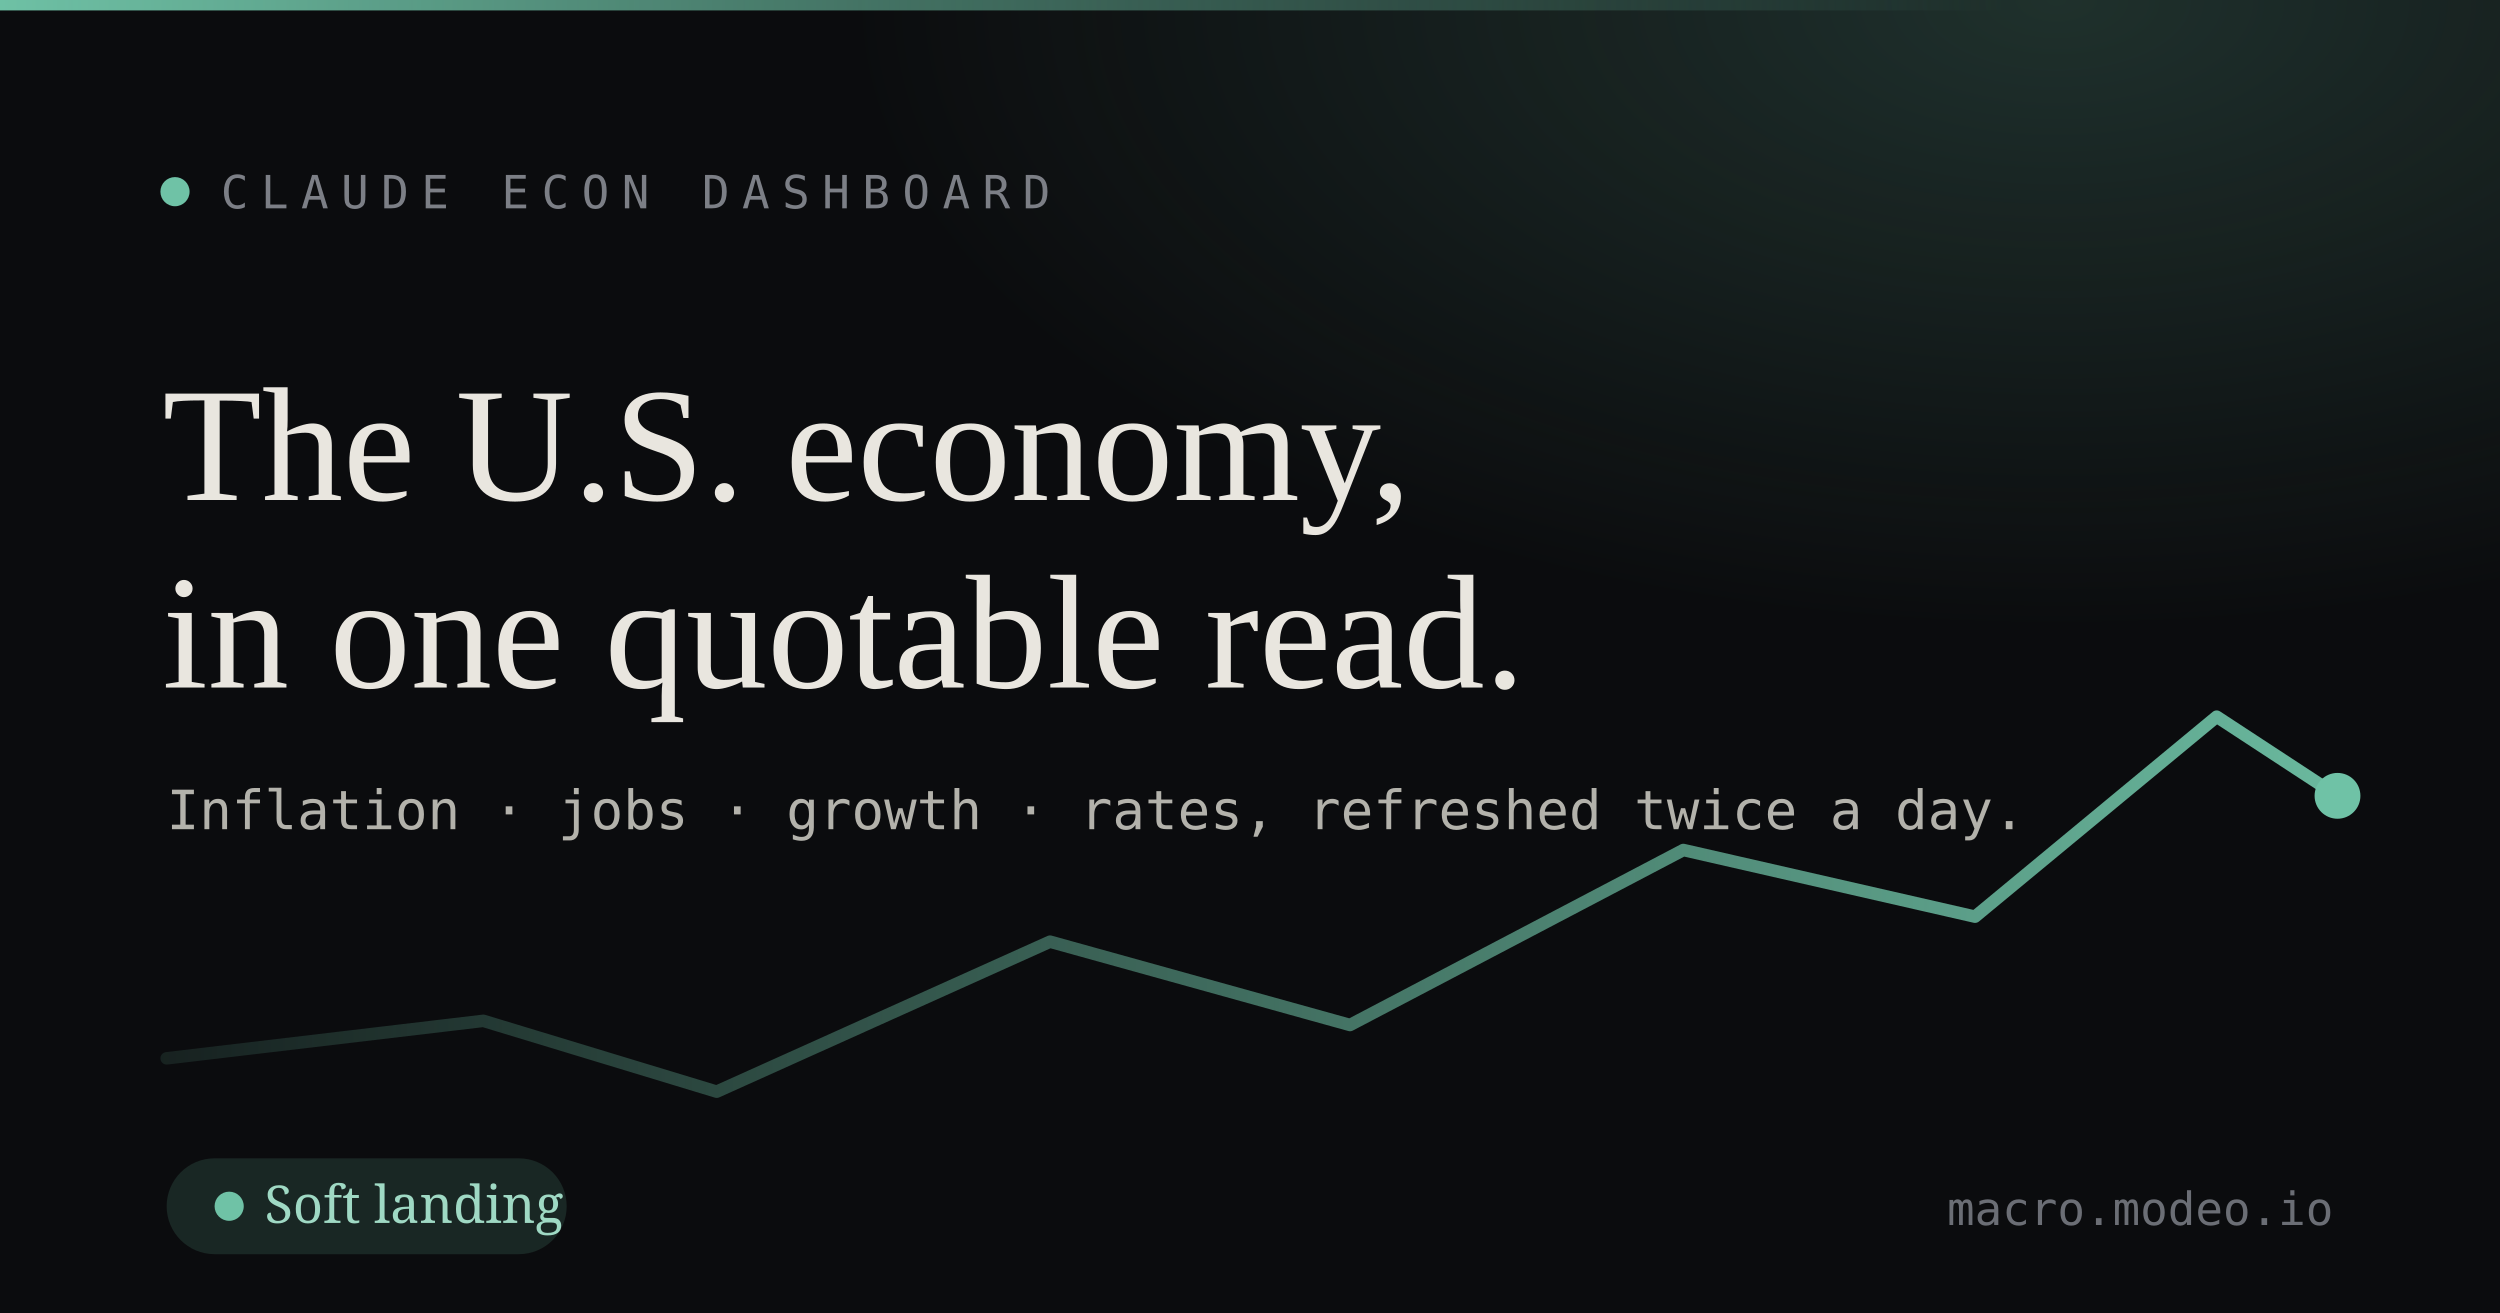
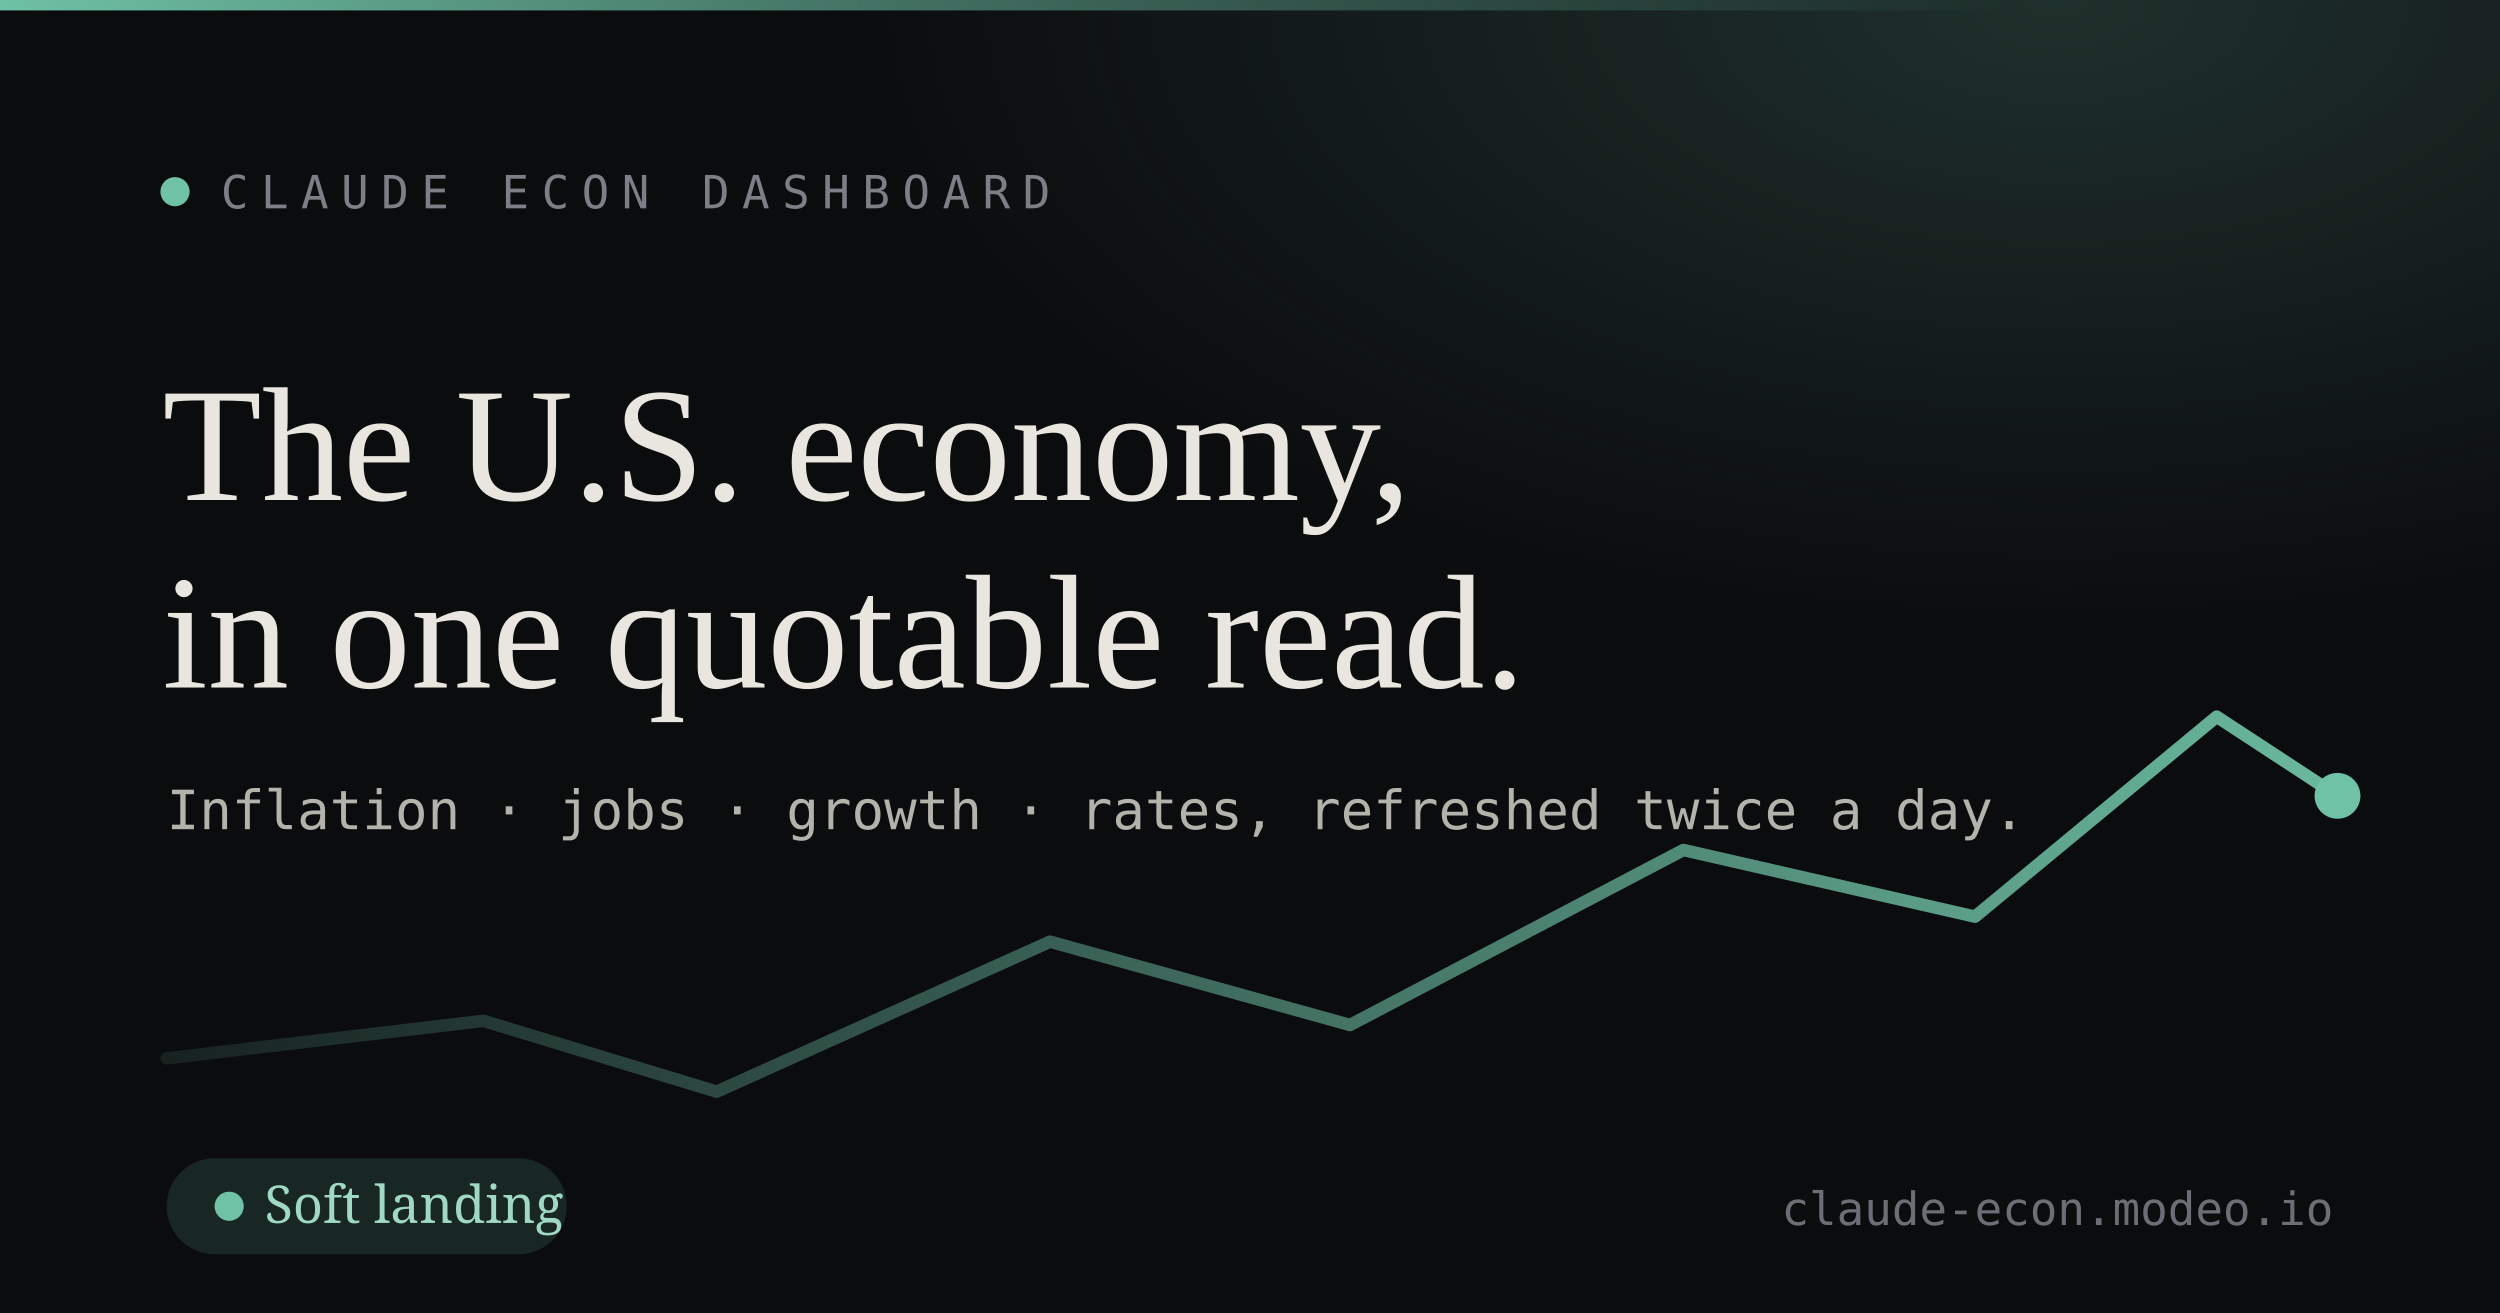
<svg xmlns="http://www.w3.org/2000/svg" width="1200" height="630" viewBox="0 0 1200 630">
  <defs>
    <radialGradient id="glow" cx="82%" cy="0%" r="80%">
      <stop offset="0%" stop-color="#6fc2a6" stop-opacity="0.20" />
      <stop offset="60%" stop-color="#6fc2a6" stop-opacity="0" />
    </radialGradient>
    <linearGradient id="bar" x1="0" x2="1" y1="0" y2="0">
      <stop offset="0%" stop-color="#6fc2a6" />
      <stop offset="80%" stop-color="#6fc2a6" stop-opacity="0" />
    </linearGradient>
    <linearGradient id="spark" x1="0" x2="1" y1="0" y2="0">
      <stop offset="0%" stop-color="#6fc2a6" stop-opacity="0.12" />
      <stop offset="100%" stop-color="#6fc2a6" stop-opacity="0.95" />
    </linearGradient>
  </defs>
  <rect width="1200" height="1200" fill="#0b0c0e" />
  <rect width="1200" height="630" fill="url(#glow)" />
  <rect width="1200" height="5" fill="url(#bar)" />
  <circle cx="84" cy="92" r="7" fill="#6fc2a6" />
  <text x="106" y="100" font-family="Menlo, 'IBM Plex Mono', monospace" font-size="22" letter-spacing="6" fill="#7c7f86">CLAUDE ECON DASHBOARD</text>
  <text x="78" y="240" font-family="Georgia, 'Newsreader', 'Times New Roman', serif" font-size="78" font-weight="500" fill="#e9e6df">The U.S. economy,</text>
  <text x="78" y="330" font-family="Georgia, 'Newsreader', 'Times New Roman', serif" font-size="78" font-weight="500" fill="#e9e6df">in one quotable read.</text>
  <text x="80" y="398" font-family="Menlo, 'IBM Plex Mono', monospace" font-size="26" fill="#b3b2ab">Inflation · jobs · growth · rates, refreshed twice a day.</text>
  <polyline points="80,508 232,490 344,524 504,452 648,492 808,408 948,440 1064,344 1122,382" fill="none" stroke="url(#spark)" stroke-width="6" stroke-linecap="round" stroke-linejoin="round" />
  <circle cx="1122" cy="382" r="11" fill="#6fc2a6" />
  <rect x="80" y="556" width="192" height="46" rx="23" fill="#6fc2a6" fill-opacity="0.15" />
  <circle cx="110" cy="579" r="7" fill="#6fc2a6" />
  <text x="127" y="587" font-family="Georgia, serif" font-size="25" fill="#9fd9c4">Soft landing</text>
-   <text x="1120" y="588" text-anchor="end" font-family="Menlo, monospace" font-size="22" fill="#6b6e75">macro.modeo.io</text>
+   <text x="1120" y="588" text-anchor="end" font-family="Menlo, monospace" font-size="22" fill="#6b6e75">claude-econ.modeo.io</text>
</svg>
